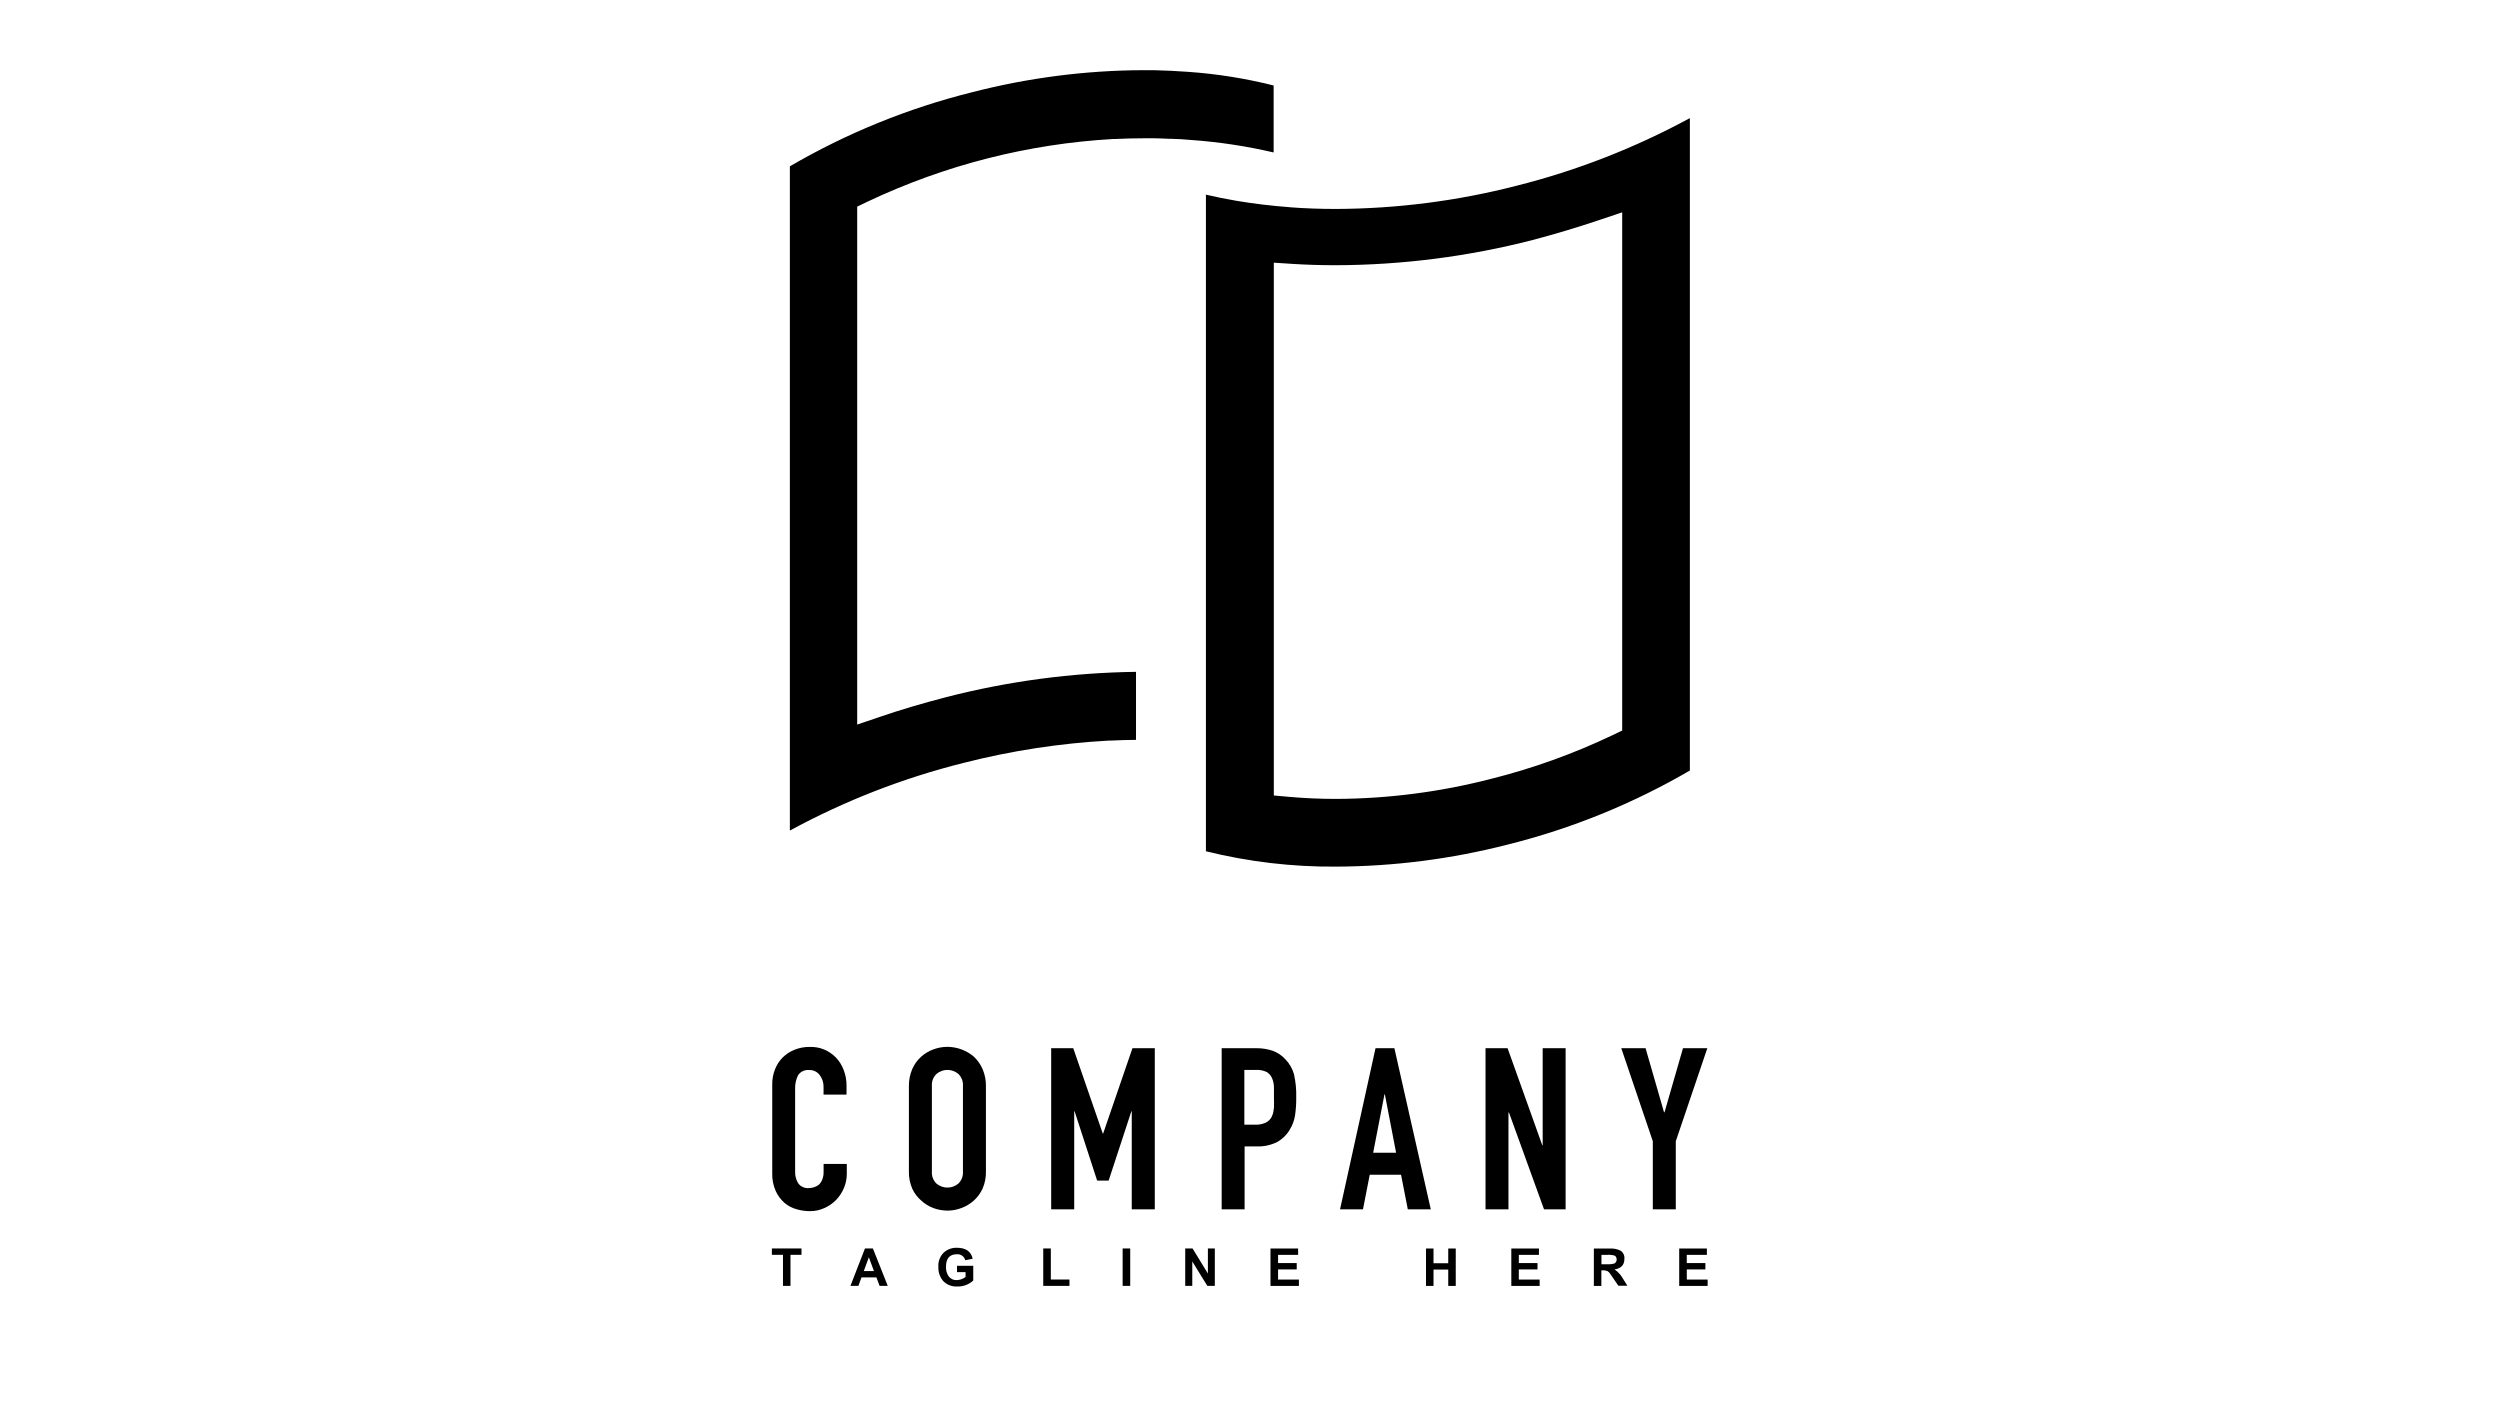
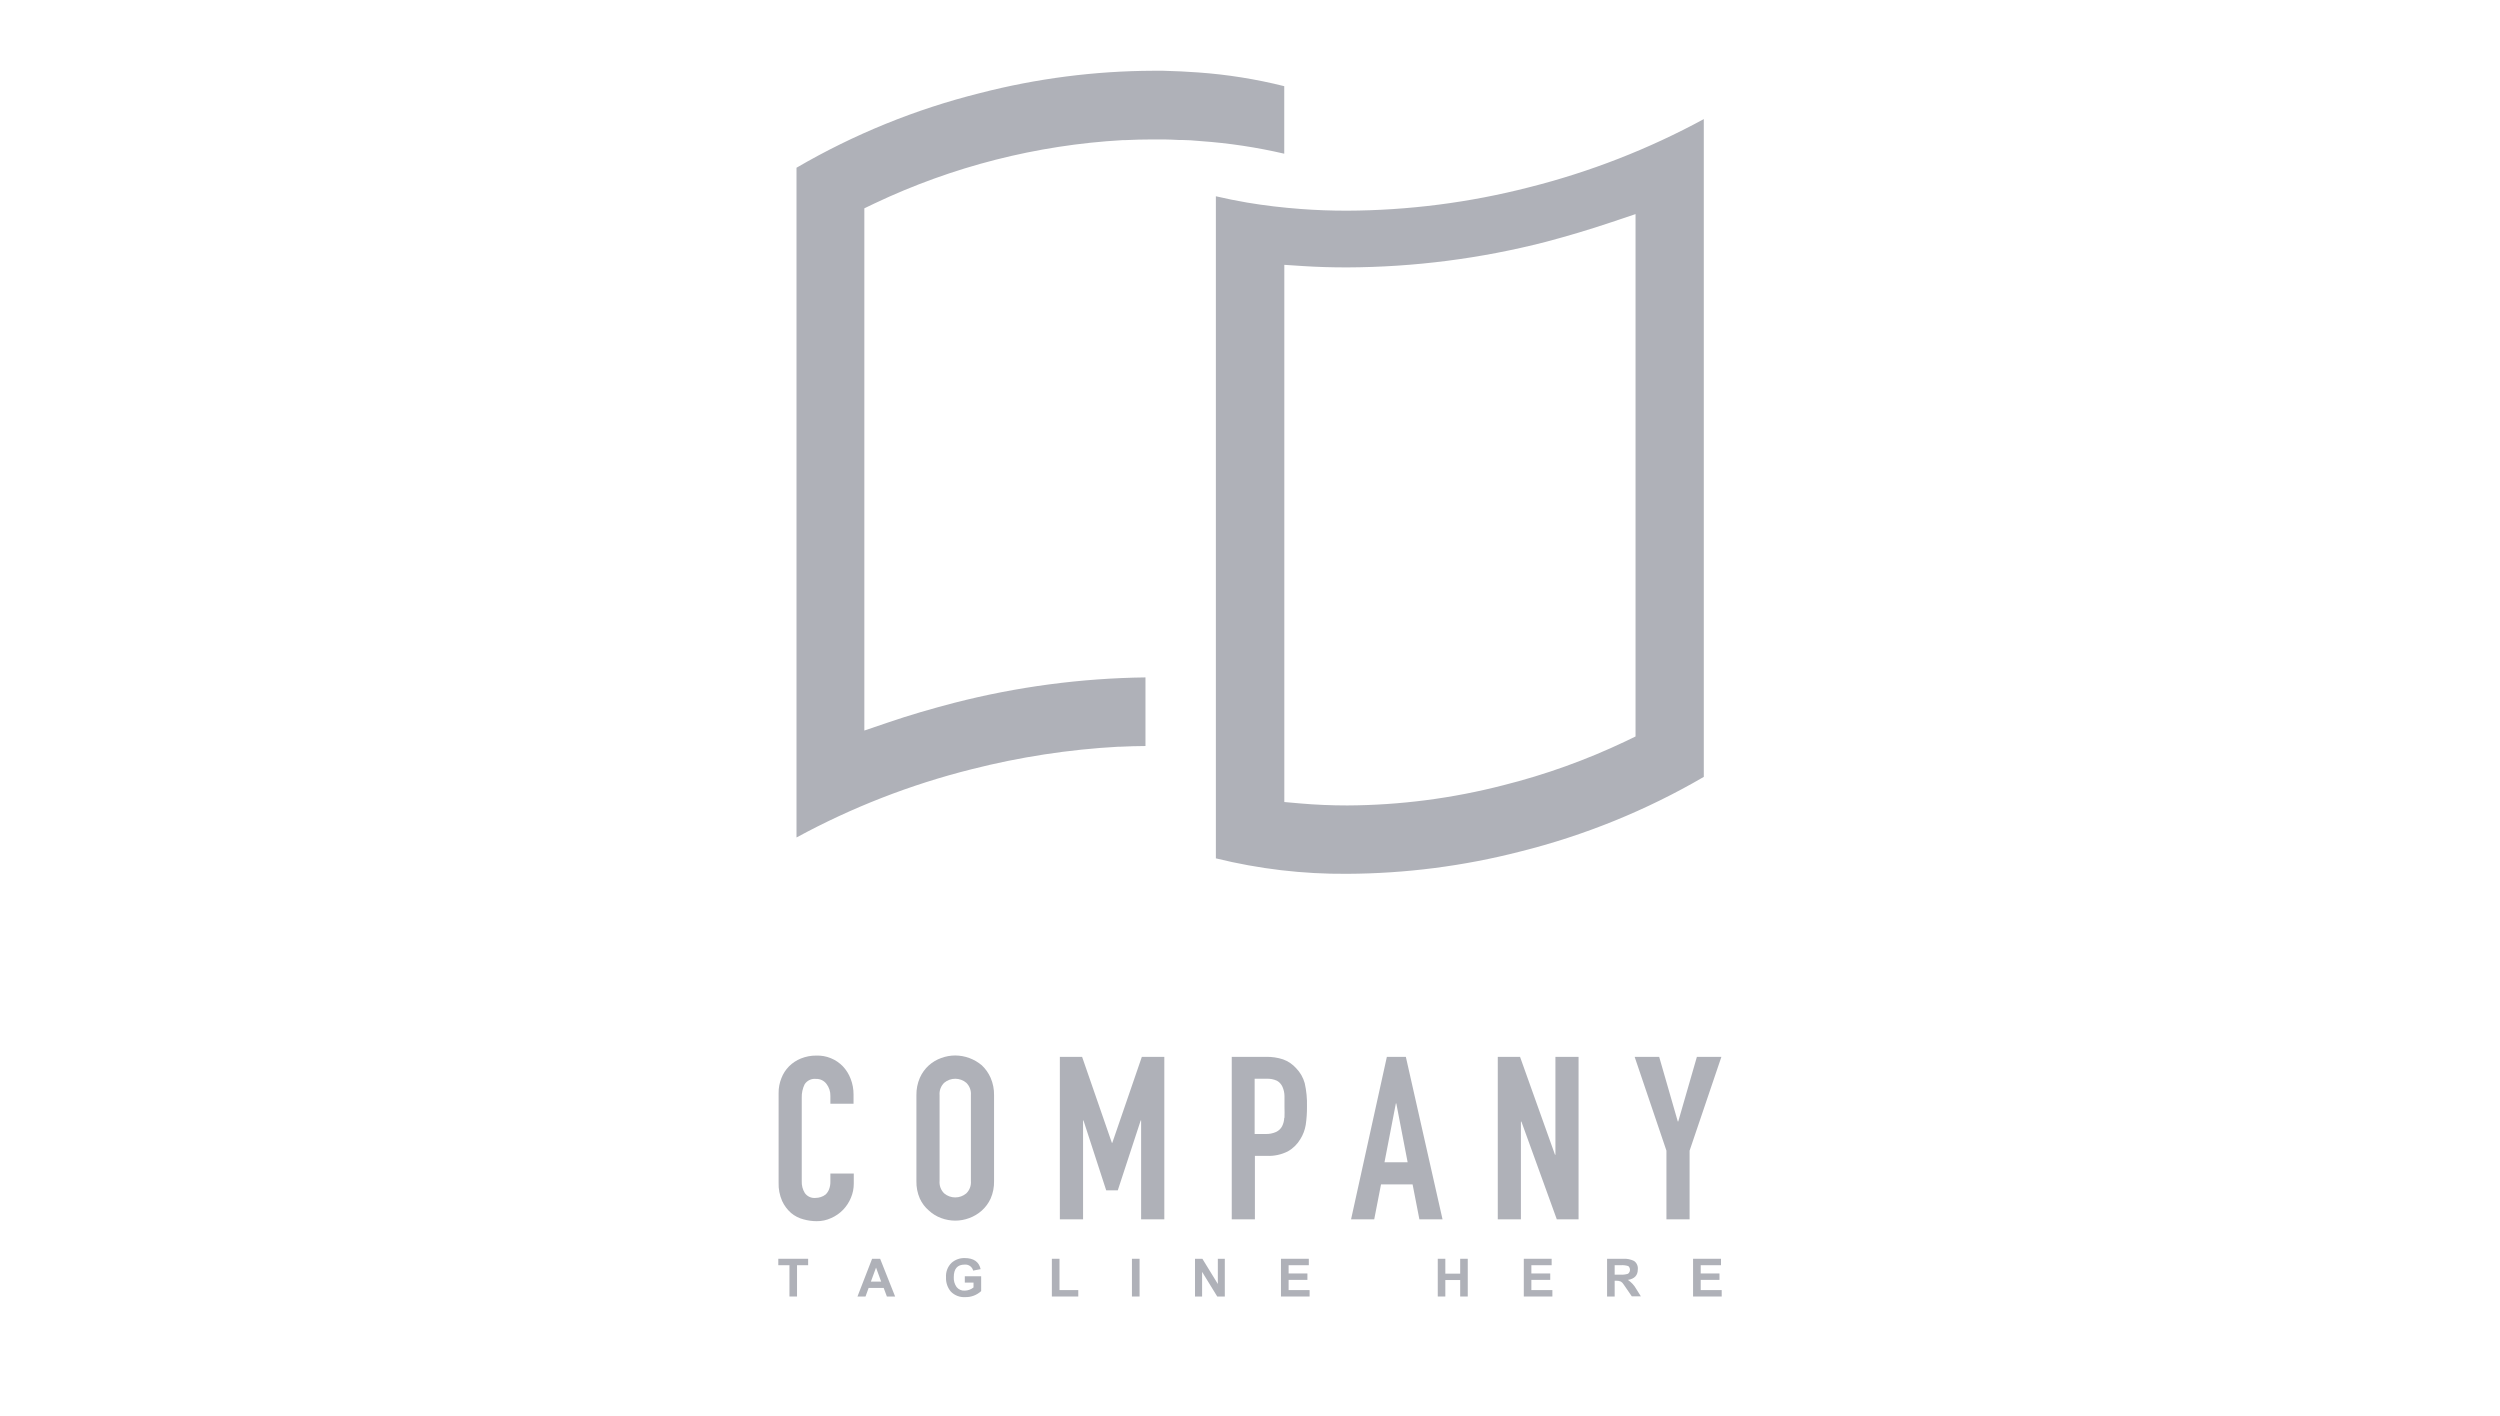
- <svg xmlns="http://www.w3.org/2000/svg" version="1.1" width="57" height="32" viewBox="0 0 57 32">
-   <path d="M26.727 3.165h-0.073c-0.112-0.007-0.224-0.010-0.336-0.012v0h-0.243c-0.212 0-0.428 0.005-0.642 0.016-0.016-0.001-0.032-0.001-0.049 0-1.944 0.11-3.848 0.596-5.609 1.431l-0.231 0.111v11.809l0.54-0.183c0.474-0.163 0.978-0.309 1.5-0.445 1.411-0.362 2.861-0.555 4.317-0.574v1.551c-0.193 0.001-0.38 0.007-0.568 0.016h-0.045c-1.121 0.061-2.233 0.232-3.322 0.51-1.378 0.345-2.708 0.863-3.957 1.542v-15.145c1.298-0.757 2.695-1.325 4.151-1.688 1.278-0.33 2.593-0.5 3.913-0.504h0.228c0.273 0.007 0.538 0.019 0.788 0.038 0.658 0.046 1.31 0.15 1.95 0.311v1.527c-0.621-0.145-1.253-0.24-1.889-0.285-0.013-0.001-0.026-0.002-0.039-0.003-0.132-0.011-0.263-0.022-0.386-0.022zM29.415 4.726c0.339 0.026 0.689 0.038 1.044 0.038 1.388-0.005 2.769-0.182 4.114-0.528 1.378-0.346 2.706-0.865 3.956-1.543v14.875c-1.298 0.756-2.696 1.325-4.153 1.688-1.279 0.329-2.593 0.498-3.913 0.503-1 0.008-1.997-0.11-2.968-0.35v-14.971c0.229 0.053 0.465 0.102 0.706 0.142 0.394 0.066 0.81 0.115 1.214 0.145zM36.985 4.841l-0.54 0.182c-0.497 0.167-0.997 0.316-1.5 0.449-1.465 0.377-2.971 0.57-4.483 0.575-0.352 0-0.676-0.010-0.989-0.030l-0.43-0.028v12.148l0.37 0.033c0.343 0.030 0.696 0.045 1.052 0.045 1.191-0.005 2.377-0.159 3.531-0.457 0.95-0.238 1.874-0.57 2.759-0.991l0.231-0.111v-11.813z" />
-   <path d="M19.060 24.113c-0.078-0.080-0.171-0.144-0.274-0.186s-0.214-0.061-0.326-0.057c-0.119-0.002-0.237 0.021-0.347 0.065-0.101 0.040-0.193 0.101-0.27 0.178s-0.135 0.17-0.174 0.271c-0.042 0.107-0.063 0.22-0.062 0.335v2.023c-0.005 0.143 0.022 0.284 0.080 0.415 0.048 0.104 0.117 0.196 0.202 0.271 0.081 0.068 0.176 0.117 0.278 0.144 0.098 0.028 0.2 0.042 0.302 0.042 0.113 0.001 0.224-0.023 0.326-0.070 0.101-0.044 0.193-0.108 0.27-0.187 0.075-0.079 0.135-0.171 0.177-0.271 0.043-0.102 0.065-0.212 0.065-0.323v-0.226h-0.529v0.18c0.002 0.062-0.009 0.123-0.031 0.18-0.017 0.043-0.043 0.082-0.077 0.114-0.033 0.026-0.070 0.046-0.111 0.058-0.036 0.012-0.073 0.018-0.111 0.019-0.047 0.006-0.095-0.002-0.139-0.021s-0.081-0.049-0.11-0.088c-0.050-0.081-0.074-0.176-0.070-0.271v-1.887c-0.003-0.105 0.019-0.208 0.065-0.302 0.027-0.043 0.066-0.077 0.112-0.098s0.097-0.030 0.147-0.024c0.046-0.002 0.091 0.008 0.132 0.028s0.077 0.049 0.104 0.086c0.059 0.078 0.090 0.173 0.088 0.271v0.175h0.524v-0.206c0.001-0.121-0.021-0.241-0.065-0.354-0.039-0.106-0.099-0.203-0.177-0.285z" />
-   <path d="M22.202 24.090c-0.169-0.142-0.381-0.221-0.602-0.222-0.108 0-0.215 0.020-0.316 0.057-0.103 0.037-0.198 0.093-0.279 0.165-0.088 0.079-0.158 0.175-0.205 0.283-0.053 0.124-0.079 0.257-0.077 0.392v1.941c-0.004 0.137 0.023 0.272 0.077 0.397 0.048 0.104 0.118 0.197 0.205 0.271 0.081 0.075 0.176 0.133 0.279 0.171 0.101 0.037 0.208 0.056 0.316 0.057s0.215-0.020 0.316-0.057c0.105-0.038 0.202-0.096 0.286-0.171 0.084-0.076 0.152-0.168 0.2-0.271 0.054-0.125 0.081-0.261 0.077-0.397v-1.941c0.003-0.135-0.024-0.268-0.077-0.392-0.047-0.107-0.115-0.203-0.2-0.283zM21.955 26.706c0.004 0.052-0.003 0.104-0.021 0.152s-0.047 0.092-0.084 0.128c-0.070 0.059-0.158 0.091-0.249 0.091s-0.179-0.032-0.249-0.091c-0.037-0.036-0.066-0.080-0.084-0.128s-0.025-0.101-0.021-0.152v-1.941c-0.004-0.052 0.003-0.104 0.021-0.152s0.047-0.092 0.084-0.128c0.070-0.059 0.158-0.091 0.249-0.091s0.179 0.032 0.249 0.091c0.037 0.036 0.066 0.080 0.084 0.128s0.025 0.101 0.021 0.152v1.941z" />
-   <path d="M26.329 27.573v-3.674h-0.509l-0.668 1.945h-0.009l-0.673-1.945h-0.503v3.674h0.525v-2.235h0.009l0.514 1.58h0.262l0.518-1.58h0.009v2.235h0.525z" />
-   <path d="M29.311 24.157c-0.081-0.091-0.183-0.16-0.297-0.201-0.123-0.040-0.251-0.059-0.38-0.057h-0.78v3.674h0.523v-1.435h0.27c0.163 0.007 0.326-0.027 0.472-0.1 0.119-0.066 0.218-0.163 0.287-0.281 0.061-0.098 0.101-0.206 0.12-0.32 0.021-0.138 0.030-0.278 0.028-0.418 0.005-0.176-0.012-0.353-0.051-0.525-0.035-0.127-0.101-0.243-0.193-0.338zM29.041 25.277c-0.002 0.067-0.019 0.132-0.049 0.191-0.030 0.056-0.077 0.102-0.135 0.129-0.078 0.035-0.162 0.050-0.247 0.046h-0.239v-1.249h0.27c0.081-0.004 0.162 0.012 0.236 0.046 0.054 0.031 0.097 0.079 0.123 0.136 0.029 0.065 0.044 0.134 0.046 0.205 0 0.077 0 0.159 0 0.244s0.005 0.174 0 0.252h-0.005z" />
-   <path d="M31.791 23.899h-0.429l-0.809 3.674h0.523l0.154-0.789h0.714l0.154 0.789h0.524l-0.83-3.674zM31.308 26.283l0.258-1.332h0.009l0.256 1.332h-0.524z" />
-   <path d="M35.173 26.112h-0.009l-0.791-2.213h-0.503v3.674h0.523v-2.209h0.011l0.8 2.209h0.492v-3.674h-0.523v2.213z" />
-   <path d="M38.372 23.899l-0.421 1.461h-0.011l-0.421-1.461h-0.554l0.719 2.121v1.553h0.524v-1.553l0.719-2.121h-0.554z" />
-   <path d="M17.6 28.61h0.252v0.708h0.171v-0.708h0.251v-0.145h-0.675v0.145z" />
-   <path d="M19.721 28.465l-0.331 0.853h0.182l0.070-0.194h0.34l0.073 0.194h0.186l-0.339-0.853h-0.182zM19.694 28.981l0.116-0.316 0.116 0.316h-0.232z" />
-   <path d="M21.818 29.004h0.197v0.11c-0.058 0.046-0.129 0.071-0.202 0.072-0.034 0.002-0.069-0.004-0.1-0.019s-0.059-0.036-0.081-0.063c-0.045-0.065-0.068-0.143-0.063-0.222 0-0.19 0.082-0.285 0.246-0.285 0.043-0.004 0.086 0.007 0.121 0.032s0.061 0.062 0.072 0.104l0.169-0.033c-0.036-0.167-0.156-0.251-0.362-0.251-0.11-0.003-0.216 0.036-0.298 0.11-0.043 0.042-0.076 0.094-0.097 0.15s-0.030 0.117-0.025 0.178c-0.005 0.117 0.034 0.231 0.109 0.32 0.042 0.043 0.092 0.077 0.148 0.098s0.116 0.031 0.176 0.027c0.134 0.004 0.263-0.045 0.362-0.136v-0.336h-0.37v0.144z" />
-   <path d="M23.959 28.465h-0.173v0.853h0.598v-0.145h-0.425v-0.708z" />
-   <path d="M25.769 28.465h-0.173v0.853h0.173v-0.853z" />
-   <path d="M27.539 29.035l-0.349-0.57h-0.167v0.853h0.161v-0.557l0.343 0.557h0.171v-0.853h-0.158v0.57z" />
-   <path d="M29.14 28.943h0.425v-0.145h-0.425v-0.187h0.457v-0.145h-0.63v0.853h0.648v-0.145h-0.475v-0.231z" />
-   <path d="M33.020 28.802h-0.336v-0.336h-0.171v0.853h0.171v-0.373h0.336v0.373h0.171v-0.853h-0.171v0.336z" />
-   <path d="M34.629 28.943h0.426v-0.145h-0.426v-0.187h0.459v-0.145h-0.63v0.853h0.646v-0.145h-0.475v-0.231z" />
-   <path d="M36.812 28.943c0.148-0.023 0.224-0.102 0.224-0.237 0.004-0.036-0.001-0.073-0.016-0.106s-0.038-0.062-0.068-0.083c-0.077-0.039-0.163-0.056-0.25-0.050h-0.362v0.853h0.171v-0.357h0.034c0.037-0.002 0.073 0.004 0.107 0.019 0.025 0.015 0.046 0.037 0.061 0.062l0.186 0.271h0.205l-0.104-0.167c-0.046-0.082-0.111-0.153-0.189-0.205zM36.64 28.825h-0.127v-0.214h0.135c0.059-0.005 0.118 0.002 0.174 0.020 0.012 0.011 0.022 0.025 0.029 0.040s0.009 0.032 0.009 0.049c-0.001 0.017-0.005 0.033-0.013 0.048s-0.019 0.027-0.032 0.037c-0.056 0.017-0.115 0.024-0.174 0.020z" />
-   <path d="M38.458 28.943h0.425v-0.145h-0.425v-0.187h0.459v-0.145h-0.631v0.853h0.648v-0.145h-0.475v-0.231z" />
+ <svg xmlns="http://www.w3.org/2000/svg" width="106" height="60" viewBox="0 0 106 60" fill="none">
+   <path fill-rule="evenodd" clip-rule="evenodd" d="M50.114 5.935H49.977C49.767 5.922 49.557 5.917 49.347 5.912H49.347H49.327H48.892C48.495 5.912 48.09 5.922 47.688 5.942C47.657 5.94 47.627 5.94 47.597 5.942C43.952 6.149 40.382 7.06 37.081 8.625L36.648 8.833V30.975L37.66 30.631C38.548 30.326 39.494 30.052 40.473 29.797C43.119 29.118 45.837 28.757 48.568 28.722V31.631C48.206 31.633 47.855 31.643 47.503 31.661H47.419C45.318 31.776 43.232 32.097 41.191 32.617C38.607 33.264 36.114 34.236 33.772 35.509V7.112C36.205 5.693 38.825 4.627 41.556 3.946C43.953 3.327 46.417 3.009 48.892 3H49.319C49.83 3.013 50.329 3.036 50.797 3.071C52.03 3.158 53.253 3.353 54.452 3.654V6.517C53.287 6.246 52.103 6.067 50.91 5.983C50.886 5.981 50.862 5.979 50.838 5.977C50.591 5.956 50.344 5.935 50.114 5.935ZM55.153 8.861C55.788 8.91 56.446 8.933 57.111 8.933C59.712 8.923 62.303 8.591 64.824 7.943C67.407 7.294 69.899 6.322 72.241 5.05V32.94C69.807 34.358 67.185 35.424 64.455 36.106C62.057 36.723 59.593 37.039 57.118 37.05C55.243 37.065 53.374 36.844 51.553 36.394V8.322C51.983 8.421 52.426 8.513 52.876 8.589C53.615 8.714 54.394 8.805 55.153 8.861ZM69.347 9.078L68.335 9.418C67.404 9.731 66.466 10.011 65.522 10.26C62.775 10.966 59.951 11.328 57.116 11.338C56.456 11.338 55.849 11.32 55.262 11.282L54.455 11.229V31.318V34.006L55.148 34.067C55.79 34.123 56.453 34.151 57.121 34.151C59.354 34.141 61.578 33.853 63.741 33.294C65.522 32.847 67.255 32.224 68.915 31.435L69.347 31.226V9.078Z" fill="#AFB1B8" />
+   <path d="M35.737 45.212C35.592 45.062 35.416 44.943 35.222 44.865C35.028 44.786 34.82 44.75 34.611 44.757C34.389 44.754 34.168 44.796 33.961 44.879C33.772 44.955 33.6 45.068 33.455 45.212C33.312 45.357 33.201 45.53 33.129 45.721C33.05 45.921 33.01 46.134 33.013 46.349V50.143C33.004 50.41 33.055 50.676 33.162 50.921C33.251 51.116 33.381 51.289 33.541 51.43C33.693 51.557 33.871 51.65 34.062 51.699C34.247 51.751 34.438 51.778 34.629 51.778C34.84 51.78 35.05 51.735 35.241 51.646C35.431 51.563 35.603 51.444 35.747 51.295C35.888 51.148 36.001 50.975 36.079 50.786C36.16 50.595 36.201 50.389 36.2 50.181V49.757H35.208V50.095C35.211 50.21 35.192 50.325 35.15 50.433C35.118 50.514 35.069 50.587 35.006 50.647C34.945 50.696 34.874 50.733 34.799 50.756C34.732 50.778 34.662 50.79 34.591 50.791C34.503 50.802 34.413 50.788 34.331 50.753C34.249 50.717 34.179 50.66 34.126 50.588C34.032 50.436 33.986 50.258 33.994 50.08V46.542C33.988 46.346 34.03 46.151 34.116 45.975C34.167 45.895 34.24 45.831 34.326 45.791C34.412 45.75 34.507 45.735 34.601 45.746C34.687 45.743 34.772 45.761 34.849 45.798C34.926 45.836 34.993 45.891 35.044 45.96C35.155 46.106 35.213 46.285 35.208 46.469V46.797H36.19V46.41C36.192 46.183 36.151 45.958 36.069 45.746C35.995 45.548 35.883 45.366 35.737 45.212Z" fill="#AFB1B8" />
+   <path d="M41.629 45.169C41.313 44.902 40.914 44.755 40.501 44.752C40.299 44.753 40.098 44.789 39.909 44.859C39.716 44.928 39.538 45.033 39.385 45.169C39.221 45.317 39.09 45.498 39.001 45.701C38.901 45.932 38.852 46.183 38.856 46.435V50.074C38.849 50.33 38.899 50.585 39.001 50.819C39.09 51.015 39.221 51.189 39.385 51.328C39.537 51.469 39.715 51.578 39.909 51.648C40.098 51.718 40.299 51.754 40.501 51.755C40.703 51.755 40.903 51.719 41.093 51.648C41.29 51.577 41.472 51.468 41.629 51.328C41.787 51.186 41.914 51.013 42.003 50.819C42.105 50.585 42.154 50.33 42.148 50.074V46.435C42.152 46.183 42.103 45.932 42.003 45.701C41.915 45.5 41.788 45.319 41.629 45.169ZM41.166 50.074C41.174 50.171 41.161 50.269 41.127 50.36C41.093 50.451 41.039 50.533 40.969 50.601C40.838 50.711 40.672 50.771 40.502 50.771C40.331 50.771 40.166 50.711 40.035 50.601C39.965 50.533 39.911 50.451 39.877 50.36C39.843 50.269 39.83 50.171 39.838 50.074V46.435C39.83 46.339 39.843 46.241 39.877 46.15C39.911 46.059 39.965 45.976 40.035 45.909C40.166 45.799 40.331 45.739 40.502 45.739C40.672 45.739 40.838 45.799 40.969 45.909C41.039 45.976 41.093 46.059 41.127 46.15C41.161 46.241 41.174 46.339 41.166 46.435V50.074Z" fill="#AFB1B8" />
+   <path d="M49.367 51.699V44.811H48.414L47.161 48.457H47.144L45.881 44.811H44.938V51.699H45.922V47.509H45.94L46.903 50.471H47.394L48.365 47.509H48.383V51.699H49.367Z" fill="#AFB1B8" />
+   <path d="M54.958 45.294C54.806 45.124 54.615 44.994 54.401 44.917C54.171 44.842 53.93 44.806 53.688 44.81H52.226V51.699H53.208V49.009H53.713C54.02 49.023 54.324 48.958 54.599 48.821C54.822 48.697 55.008 48.515 55.138 48.294C55.251 48.111 55.328 47.907 55.363 47.694C55.401 47.435 55.419 47.173 55.416 46.911C55.425 46.58 55.393 46.249 55.32 45.927C55.254 45.688 55.13 45.471 54.958 45.294ZM54.452 47.394C54.448 47.519 54.417 47.641 54.361 47.753C54.305 47.859 54.216 47.943 54.108 47.994C53.963 48.059 53.804 48.089 53.645 48.081H53.197V45.739H53.703C53.856 45.731 54.008 45.761 54.146 45.825C54.248 45.883 54.328 45.972 54.376 46.079C54.43 46.2 54.459 46.331 54.462 46.463C54.462 46.608 54.462 46.761 54.462 46.921C54.462 47.081 54.472 47.247 54.462 47.394H54.452Z" fill="#AFB1B8" />
+   <path d="M59.608 44.811H58.803L57.285 51.699H58.267L58.555 50.219H59.894L60.182 51.699H61.163L59.608 44.811ZM58.702 49.281L59.185 46.784H59.203L59.684 49.281H58.702Z" fill="#AFB1B8" />
+   <path d="M65.95 48.961H65.932L64.45 44.811H63.506V51.699H64.487V47.557H64.508L66.008 51.699H66.931V44.811H65.95V48.961Z" fill="#AFB1B8" />
+   <path d="M71.948 44.811L71.158 47.549H71.138L70.349 44.811H69.309L70.657 48.788V51.699H71.639V48.788L72.987 44.811H71.948Z" fill="#AFB1B8" />
+   <path d="M33 53.645H33.473V54.972H33.794V53.645H34.265V53.372H33V53.645Z" fill="#AFB1B8" />
+   <path d="M36.977 53.372L36.357 54.972H36.698L36.83 54.608H37.468L37.604 54.972H37.953L37.318 53.372H36.977ZM36.926 54.339L37.144 53.746L37.361 54.339H36.926Z" fill="#AFB1B8" />
+   <path d="M40.908 54.382H41.277V54.588C41.169 54.675 41.036 54.722 40.898 54.723C40.833 54.727 40.769 54.715 40.71 54.688C40.651 54.661 40.599 54.621 40.559 54.57C40.474 54.449 40.432 54.302 40.44 54.153C40.44 53.797 40.594 53.619 40.9 53.619C40.981 53.611 41.062 53.633 41.128 53.679C41.194 53.726 41.242 53.795 41.262 53.873L41.578 53.812C41.51 53.5 41.285 53.342 40.9 53.342C40.695 53.337 40.495 53.41 40.341 53.548C40.261 53.628 40.198 53.724 40.159 53.83C40.119 53.937 40.103 54.05 40.111 54.163C40.102 54.382 40.175 54.597 40.316 54.764C40.394 54.844 40.489 54.907 40.594 54.947C40.699 54.988 40.811 55.005 40.923 54.998C41.173 55.005 41.416 54.913 41.601 54.743V54.113H40.908V54.382Z" fill="#AFB1B8" />
+   <path d="M44.923 53.372H44.599V54.972H45.719V54.7H44.923V53.372Z" fill="#AFB1B8" />
+   <path d="M48.318 53.372H47.994V54.972H48.318V53.372Z" fill="#AFB1B8" />
+   <path d="M51.636 54.441L50.981 53.372H50.668V54.972H50.969V53.927L51.611 54.972H51.932V53.372H51.636V54.441Z" fill="#AFB1B8" />
+   <path d="M54.637 54.267H55.434V53.995H54.637V53.645H55.494V53.372H54.313V54.972H55.527V54.7H54.637V54.267Z" fill="#AFB1B8" />
+   <path d="M61.912 54.003H61.282V53.372H60.961V54.972H61.282V54.273H61.912V54.972H62.233V53.372H61.912V54.003Z" fill="#AFB1B8" />
+   <path d="M64.93 54.267H65.73V53.995H64.93V53.645H65.79V53.372H64.609V54.972H65.821V54.7H64.93V54.267Z" fill="#AFB1B8" />
+   <path d="M69.023 54.268C69.302 54.224 69.443 54.077 69.443 53.823C69.451 53.755 69.441 53.686 69.413 53.623C69.386 53.56 69.342 53.506 69.286 53.467C69.141 53.394 68.98 53.361 68.818 53.373H68.14V54.972H68.462V54.303H68.525C68.593 54.299 68.662 54.311 68.725 54.339C68.772 54.368 68.811 54.408 68.839 54.456L69.188 54.964H69.572L69.377 54.652C69.291 54.497 69.17 54.366 69.023 54.268ZM68.699 54.046H68.462V53.645H68.715C68.825 53.636 68.936 53.649 69.041 53.683C69.064 53.703 69.083 53.729 69.095 53.758C69.107 53.787 69.113 53.818 69.111 53.849C69.11 53.88 69.101 53.911 69.087 53.938C69.072 53.966 69.051 53.99 69.026 54.008C68.92 54.041 68.81 54.053 68.699 54.046Z" fill="#AFB1B8" />
+   <path d="M72.11 54.267H72.906V53.995H72.11V53.645H72.97V53.372H71.786V54.972H73V54.7H72.11V54.267Z" fill="#AFB1B8" />
</svg>
